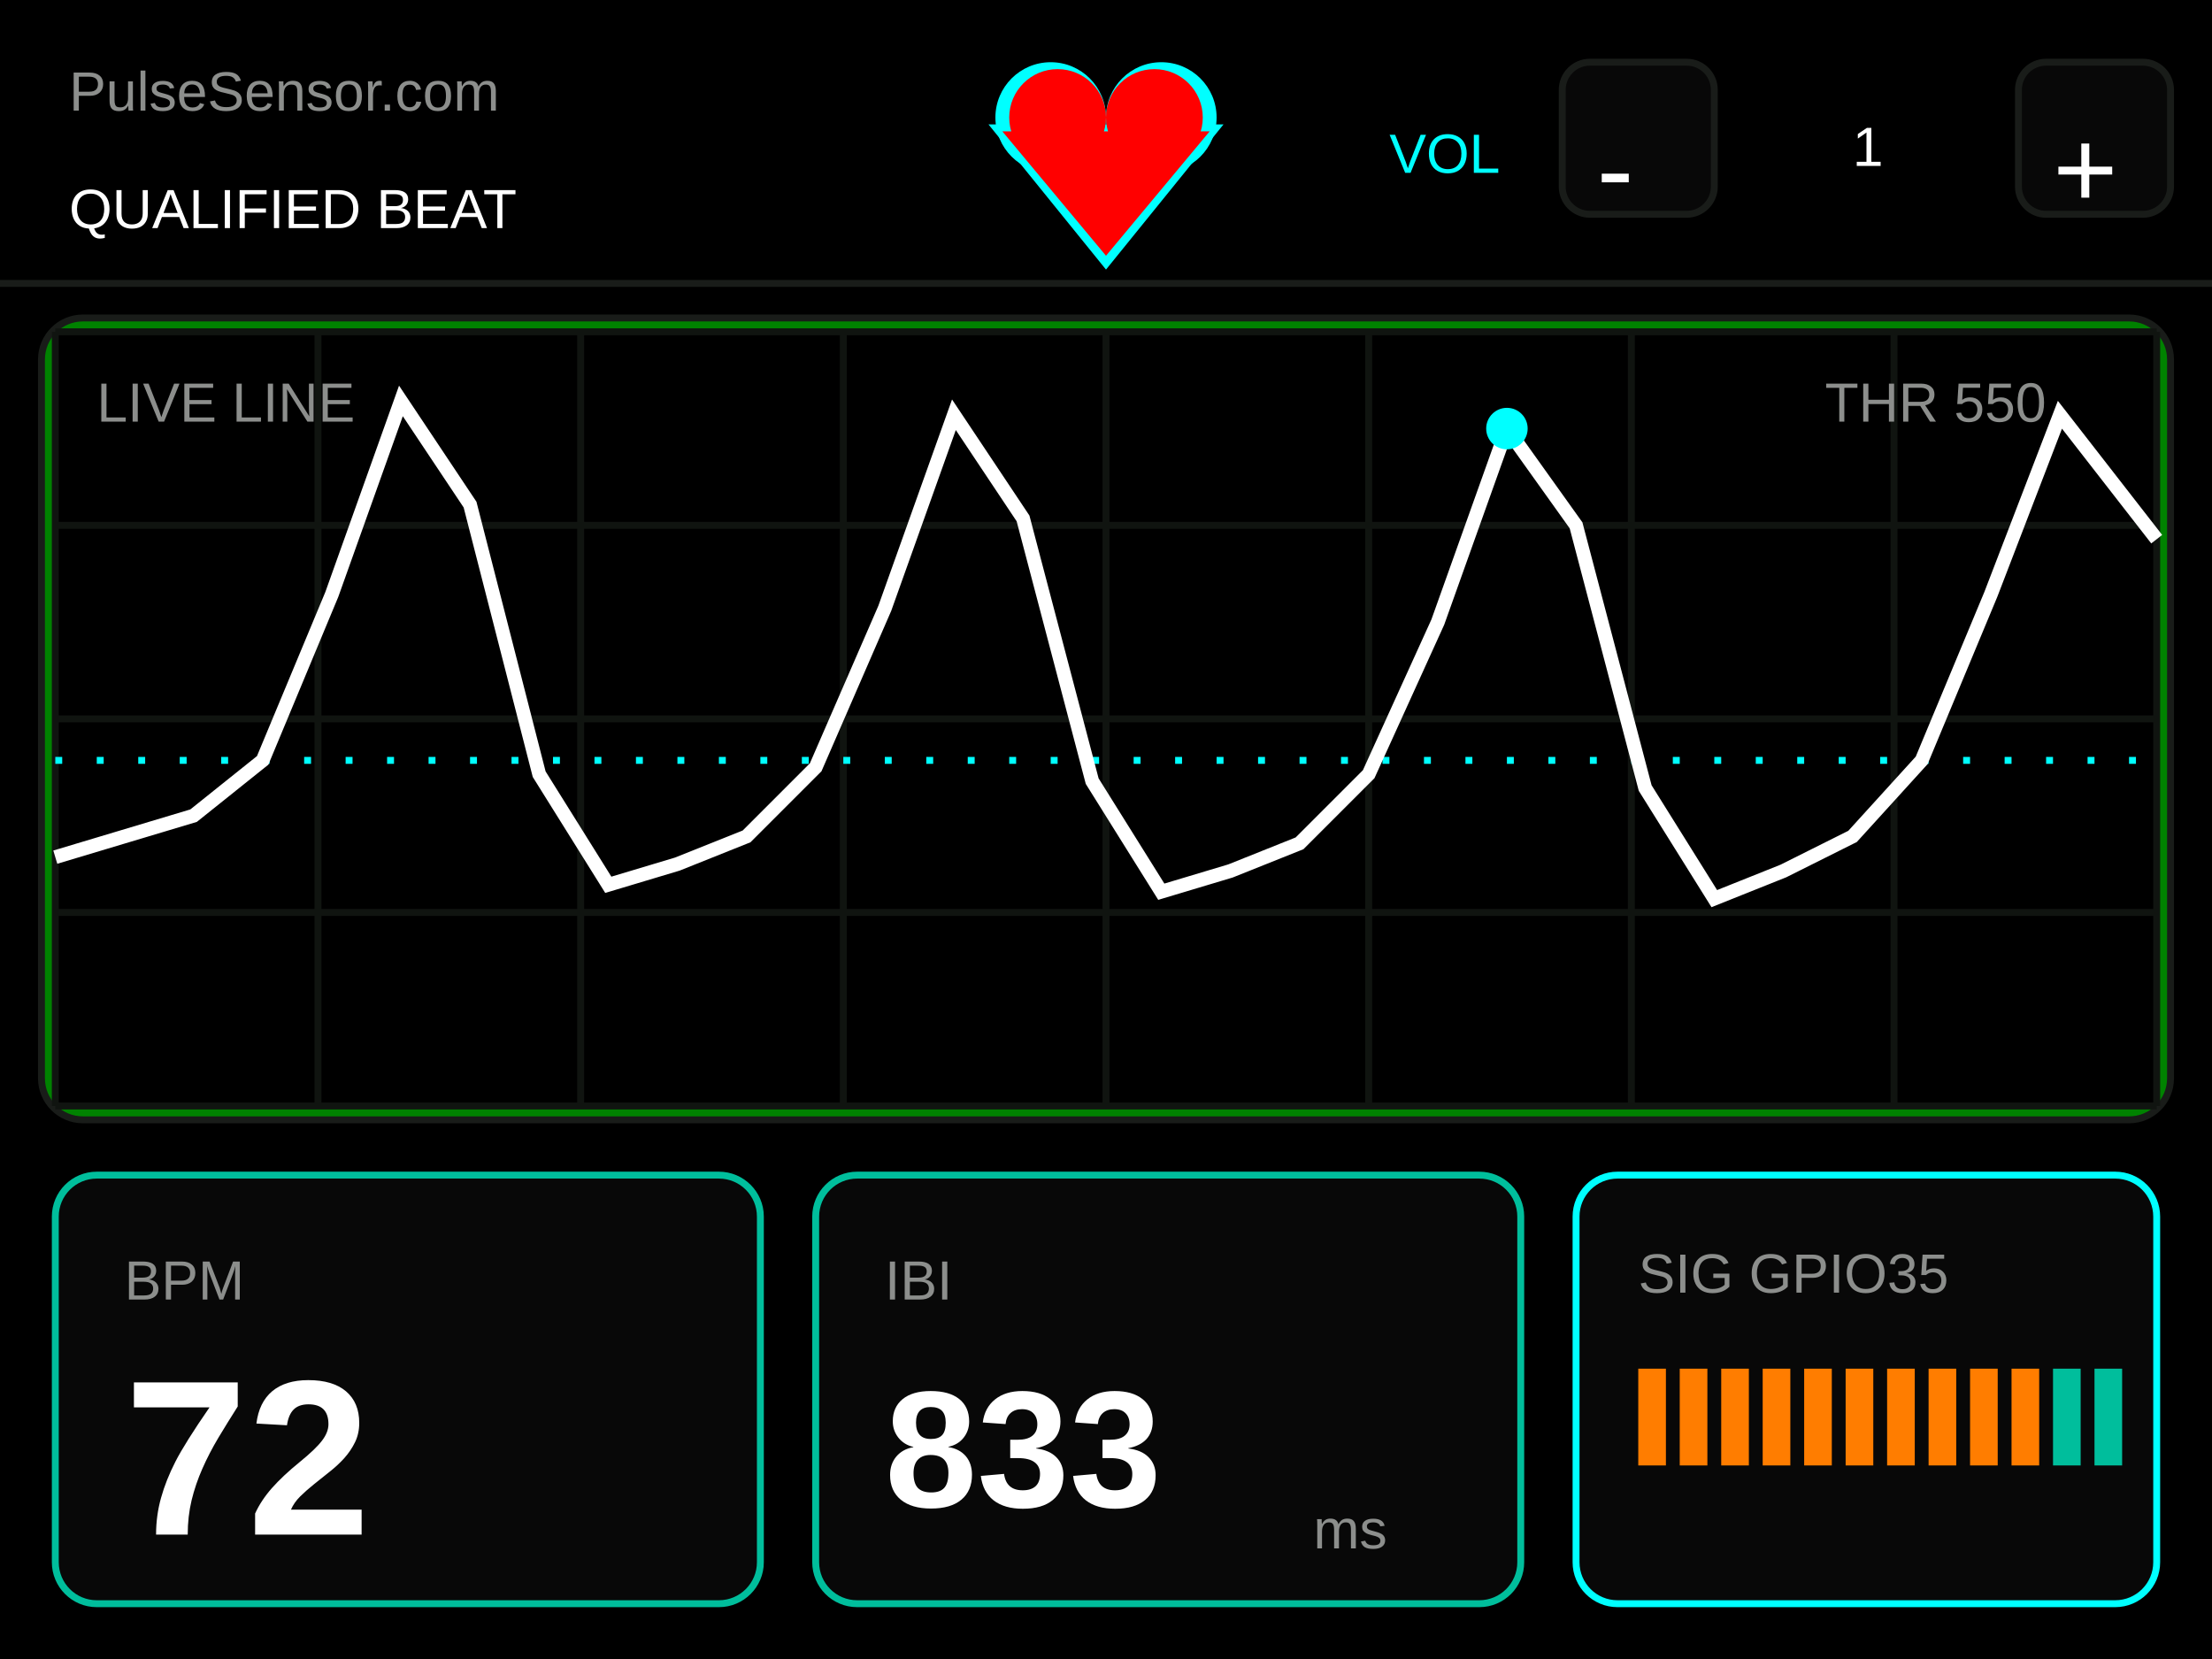
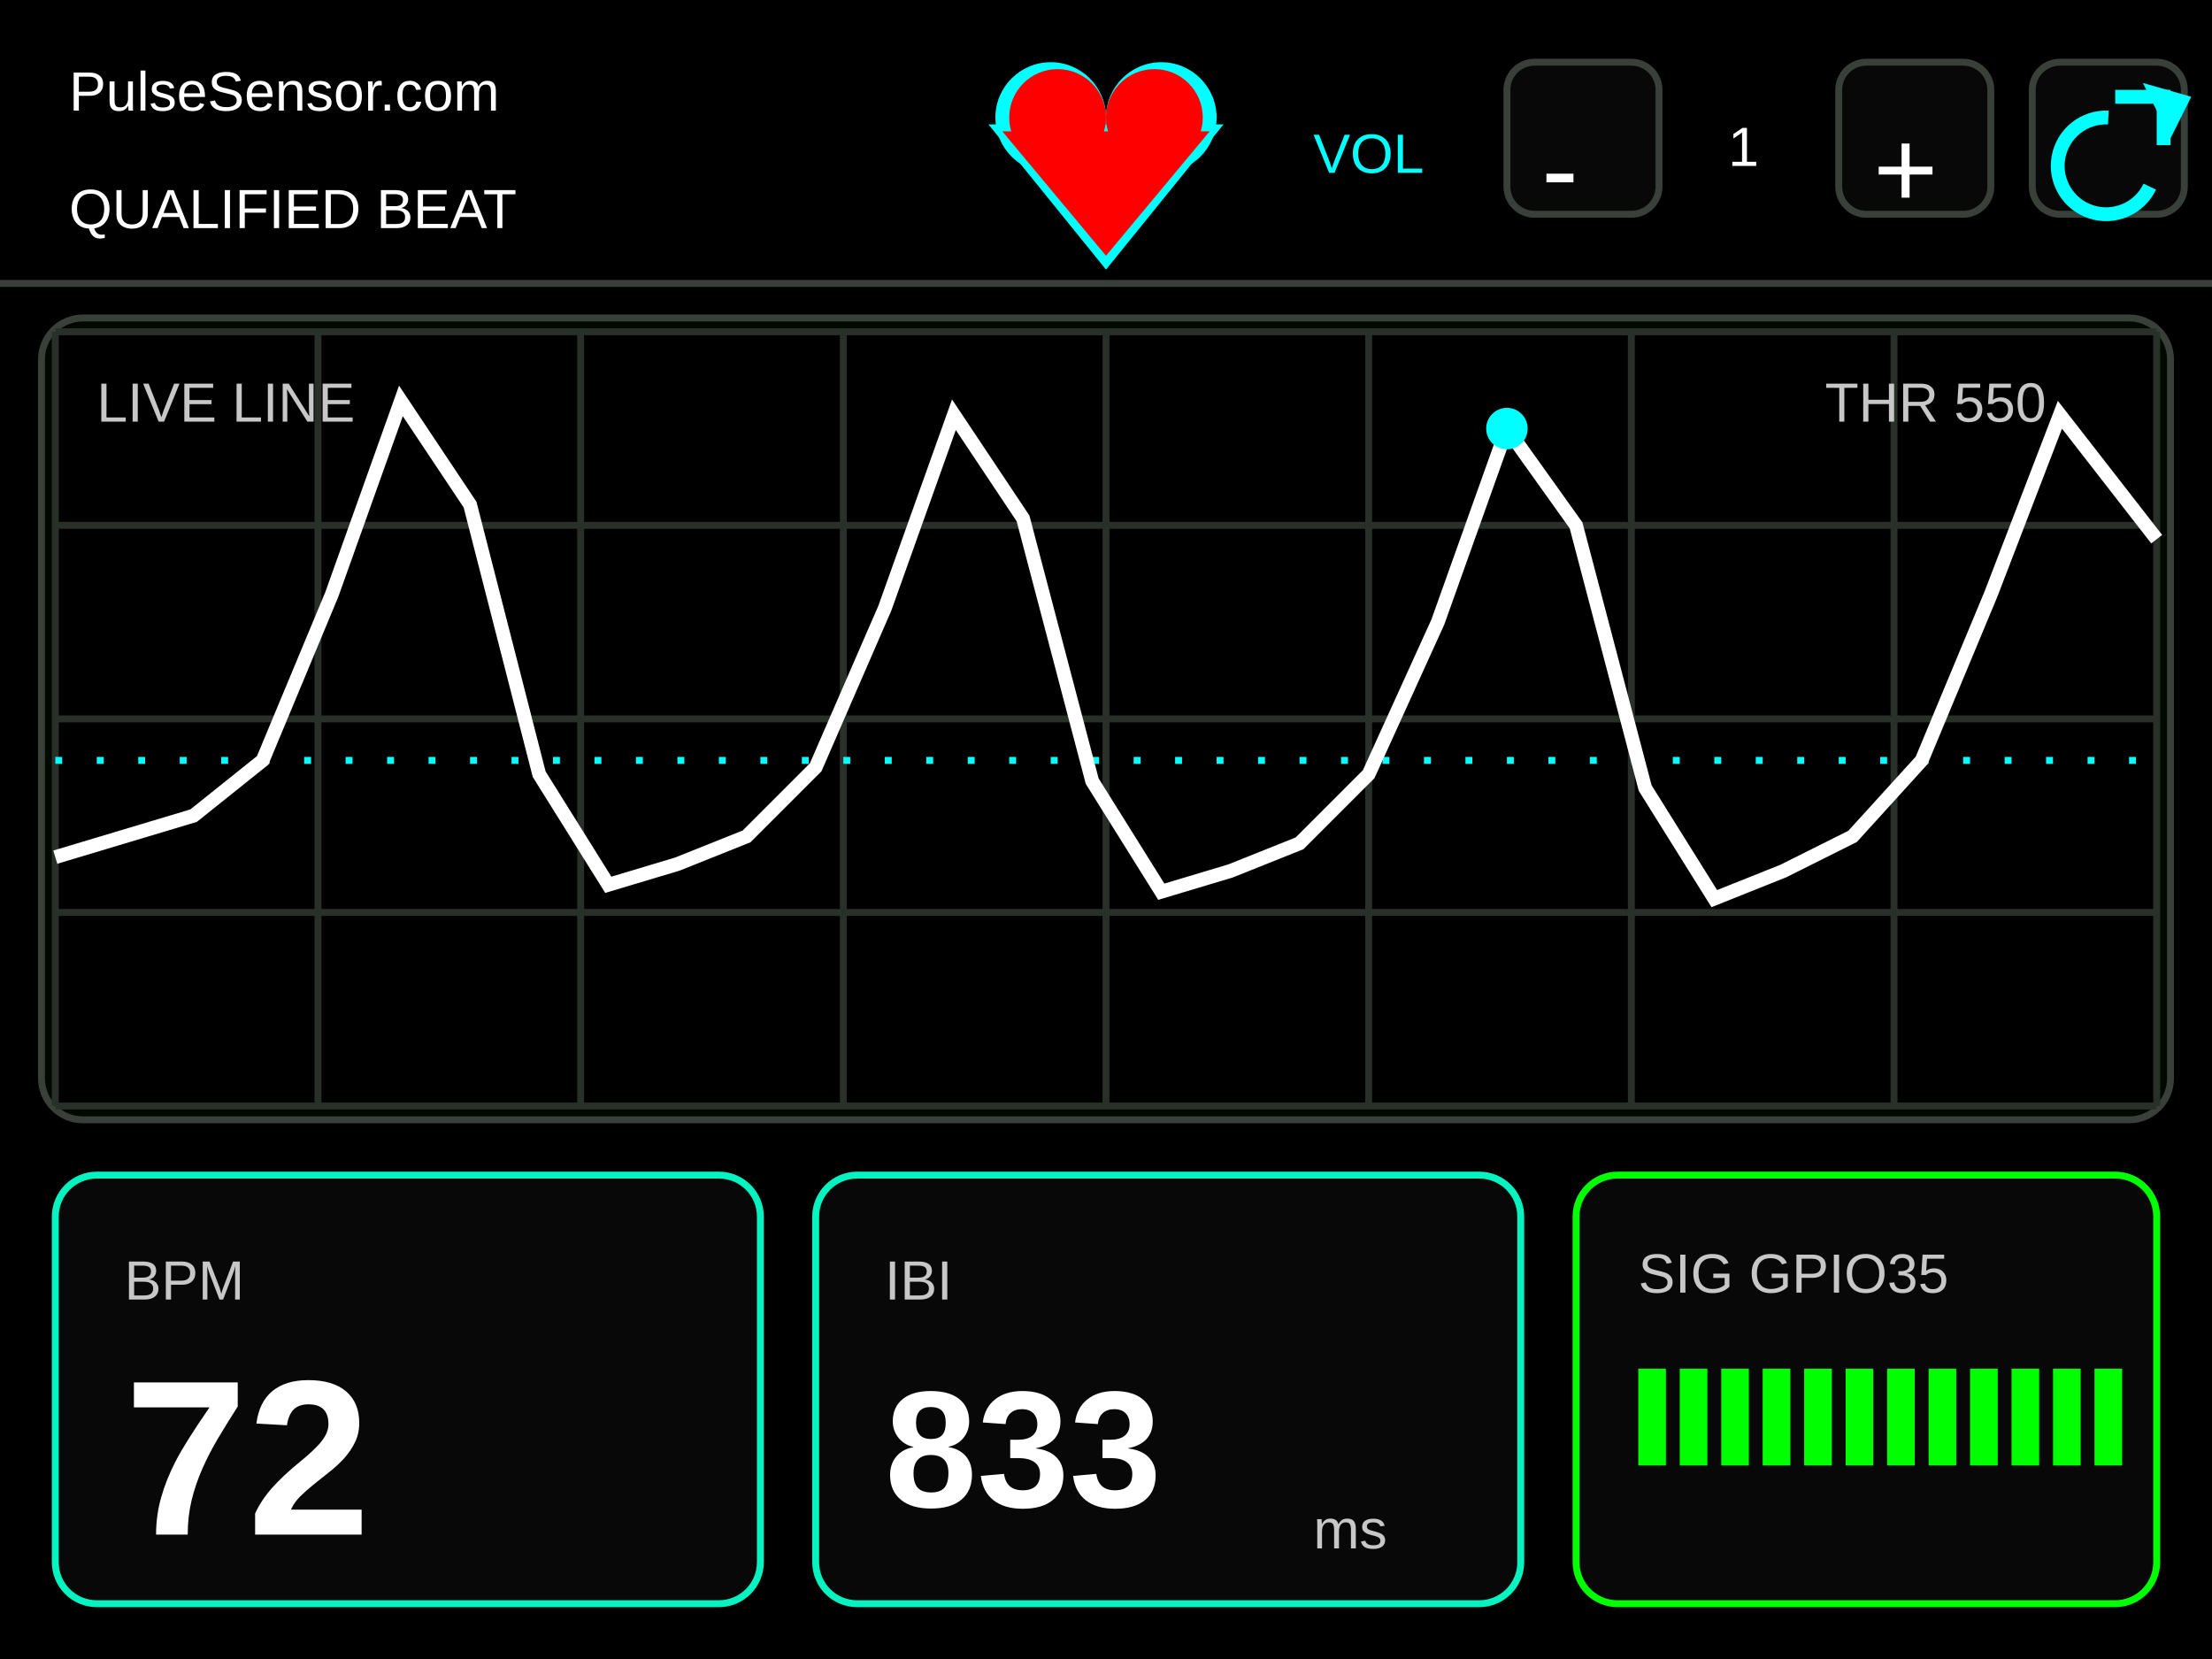
- <svg xmlns="http://www.w3.org/2000/svg" width="640" height="480" viewBox="0 0 320 240" role="img" aria-label="CYD Pulse Dashboard locked screen">
+ <svg xmlns="http://www.w3.org/2000/svg" width="640" height="480" viewBox="0 0 320 240" role="img" aria-label="CYD Pulse Dashboard horizontal locked screen">
  <rect width="320" height="240" fill="#000000" />
  <rect x="0" y="0" width="320" height="42" fill="#000000" />
-   <line x1="0" y1="41" x2="320" y2="41" stroke="#191c19" />
-   <text x="10" y="16" fill="#8c8e8c" font-family="Arial, sans-serif" font-size="8">PulseSensor.com</text>
+   <line x1="0" y1="41" x2="320" y2="41" stroke="#394039" />
+   <text x="10" y="16" fill="#ffffff" font-family="Arial, sans-serif" font-size="8">PulseSensor.com</text>
  <circle cx="152" cy="17" r="8" fill="#00ffff" />
  <circle cx="168" cy="17" r="8" fill="#00ffff" />
  <path d="M143 18 L177 18 L160 39 Z" fill="#00ffff" />
  <circle cx="153" cy="17" r="7" fill="#ff0000" />
  <circle cx="167" cy="17" r="7" fill="#ff0000" />
  <path d="M145 19 L175 19 L160 37 Z" fill="#ff0000" />
  <text x="10" y="33" fill="#ffffff" font-family="Arial, sans-serif" font-size="8">QUALIFIED BEAT</text>
-   <rect x="198" y="4" width="120" height="34" fill="#000000" />
-   <text x="201" y="25" fill="#00ffff" font-family="Arial, sans-serif" font-size="8">VOL</text>
-   <rect x="226" y="9" width="22" height="22" rx="4" fill="#080808" stroke="#191c19" />
-   <rect x="292" y="9" width="22" height="22" rx="4" fill="#080808" stroke="#191c19" />
-   <text x="231" y="30" fill="#ffffff" font-family="Arial, sans-serif" font-size="16">-</text>
-   <text x="297" y="30" fill="#ffffff" font-family="Arial, sans-serif" font-size="16">+</text>
-   <text x="268" y="24" fill="#ffffff" font-family="Arial, sans-serif" font-size="8">1</text>
-   <rect x="6" y="46" width="308" height="116" rx="6" fill="#008200" stroke="#191c19" />
+   <text x="190" y="25" fill="#00ffff" font-family="Arial, sans-serif" font-size="8">VOL</text>
+   <rect x="218" y="9" width="22" height="22" rx="4" fill="#080808" stroke="#394039" />
+   <rect x="266" y="9" width="22" height="22" rx="4" fill="#080808" stroke="#394039" />
+   <text x="223" y="30" fill="#ffffff" font-family="Arial, sans-serif" font-size="16">-</text>
+   <text x="271" y="30" fill="#ffffff" font-family="Arial, sans-serif" font-size="16">+</text>
+   <text x="250" y="24" fill="#ffffff" font-family="Arial, sans-serif" font-size="8">1</text>
+   <rect x="294" y="9" width="22" height="22" rx="4" fill="#080808" stroke="#394039" />
+   <path d="M305 17a7 7 0 1 0 6 10" fill="none" stroke="#00ffff" stroke-width="2" />
+   <path d="M306 14h7v7" fill="none" stroke="#00ffff" stroke-width="2" />
+   <path d="M310 12l7 2-3 6z" fill="#00ffff" />
+   <rect x="6" y="46" width="308" height="116" rx="6" fill="#000800" stroke="#394039" />
  <rect x="8" y="48" width="304" height="112" fill="#000000" />
-   <g stroke="#101410">
+   <g stroke="#293029">
    <path d="M8 48V160 M46 48V160 M84 48V160 M122 48V160 M160 48V160 M198 48V160 M236 48V160 M274 48V160 M312 48V160" />
    <path d="M8 48H312 M8 76H312 M8 104H312 M8 132H312 M8 160H312" />
  </g>
-   <text x="14" y="61" fill="#8c8e8c" font-family="Arial, sans-serif" font-size="8">LIVE LINE</text>
-   <text x="264" y="61" fill="#8c8e8c" font-family="Arial, sans-serif" font-size="8">THR 550</text>
+   <text x="14" y="61" fill="#c6c7c6" font-family="Arial, sans-serif" font-size="8">LIVE LINE</text>
+   <text x="264" y="61" fill="#c6c7c6" font-family="Arial, sans-serif" font-size="8">THR 550</text>
  <line x1="8" y1="110" x2="312" y2="110" stroke="#00ffff" stroke-dasharray="1 5" />
  <polyline points="8,124 18,121 28,118 38,110 48,86 58,58 68,73 78,112 88,128 98,125 108,121 118,111 128,88 138,60 148,75 158,113 168,129 178,126 188,122 198,112 208,90 218,62 228,76 238,114 248,130 258,126 268,121 278,110 288,86 298,60 312,78" fill="none" stroke="#ffffff" stroke-width="2" />
  <circle cx="218" cy="62" r="3" fill="#00ffff" />
-   <rect x="8" y="170" width="102" height="62" rx="6" fill="#080808" stroke="#00be9c" />
-   <text x="18" y="188" fill="#8c8e8c" font-family="Arial, sans-serif" font-size="8">BPM</text>
+   <rect x="8" y="170" width="102" height="62" rx="6" fill="#080808" stroke="#05f3c0" />
+   <text x="18" y="188" fill="#c6c7c6" font-family="Arial, sans-serif" font-size="8">BPM</text>
  <text x="18" y="222" fill="#ffffff" font-family="Arial, sans-serif" font-size="32" font-weight="700"> 72</text>
-   <rect x="118" y="170" width="102" height="62" rx="6" fill="#080808" stroke="#00be9c" />
-   <text x="128" y="188" fill="#8c8e8c" font-family="Arial, sans-serif" font-size="8">IBI</text>
+   <rect x="118" y="170" width="102" height="62" rx="6" fill="#080808" stroke="#05f3c0" />
+   <text x="128" y="188" fill="#c6c7c6" font-family="Arial, sans-serif" font-size="8">IBI</text>
  <text x="128" y="218" fill="#ffffff" font-family="Arial, sans-serif" font-size="24" font-weight="700">833</text>
-   <text x="190" y="224" fill="#8c8e8c" font-family="Arial, sans-serif" font-size="8">ms</text>
-   <rect x="228" y="170" width="84" height="62" rx="6" fill="#080808" stroke="#00ffff" />
-   <text x="237" y="187" fill="#8c8e8c" font-family="Arial, sans-serif" font-size="8">SIG GPIO35</text>
+   <text x="190" y="224" fill="#c6c7c6" font-family="Arial, sans-serif" font-size="8">ms</text>
+   <rect x="228" y="170" width="84" height="62" rx="6" fill="#080808" stroke="#00ff00" />
+   <text x="237" y="187" fill="#c6c7c6" font-family="Arial, sans-serif" font-size="8">SIG GPIO35</text>
  <g>
-     <rect x="237" y="198" width="4" height="14" fill="#ff7d00" />
-     <rect x="243" y="198" width="4" height="14" fill="#ff7d00" />
-     <rect x="249" y="198" width="4" height="14" fill="#ff7d00" />
-     <rect x="255" y="198" width="4" height="14" fill="#ff7d00" />
-     <rect x="261" y="198" width="4" height="14" fill="#ff7d00" />
-     <rect x="267" y="198" width="4" height="14" fill="#ff7d00" />
-     <rect x="273" y="198" width="4" height="14" fill="#ff7d00" />
-     <rect x="279" y="198" width="4" height="14" fill="#ff7d00" />
-     <rect x="285" y="198" width="4" height="14" fill="#ff7d00" />
-     <rect x="291" y="198" width="4" height="14" fill="#ff7d00" />
-     <rect x="297" y="198" width="4" height="14" fill="#00be9c" />
-     <rect x="303" y="198" width="4" height="14" fill="#00be9c" />
+     <rect x="237" y="198" width="4" height="14" fill="#00ff00" />
+     <rect x="243" y="198" width="4" height="14" fill="#00ff00" />
+     <rect x="249" y="198" width="4" height="14" fill="#00ff00" />
+     <rect x="255" y="198" width="4" height="14" fill="#00ff00" />
+     <rect x="261" y="198" width="4" height="14" fill="#00ff00" />
+     <rect x="267" y="198" width="4" height="14" fill="#00ff00" />
+     <rect x="273" y="198" width="4" height="14" fill="#00ff00" />
+     <rect x="279" y="198" width="4" height="14" fill="#00ff00" />
+     <rect x="285" y="198" width="4" height="14" fill="#00ff00" />
+     <rect x="291" y="198" width="4" height="14" fill="#00ff00" />
+     <rect x="297" y="198" width="4" height="14" fill="#00ff00" />
+     <rect x="303" y="198" width="4" height="14" fill="#00ff00" />
  </g>
</svg>
